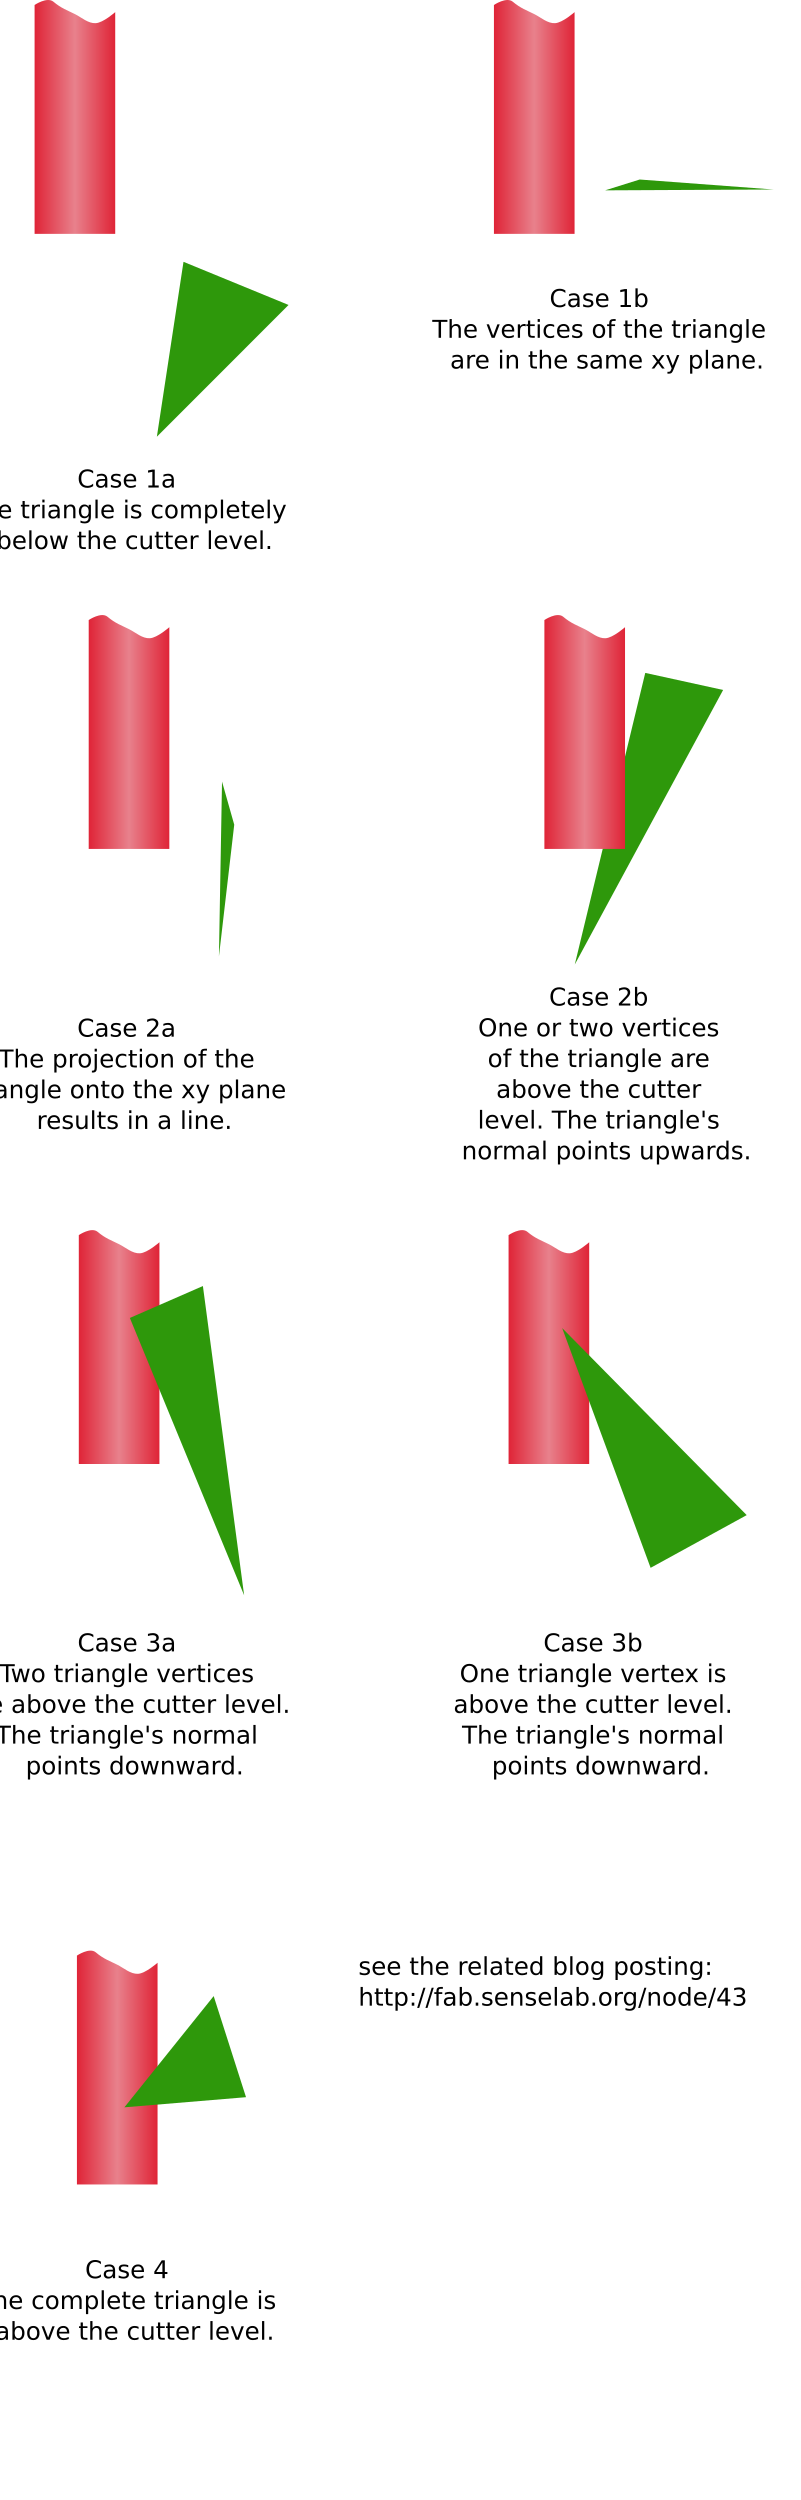
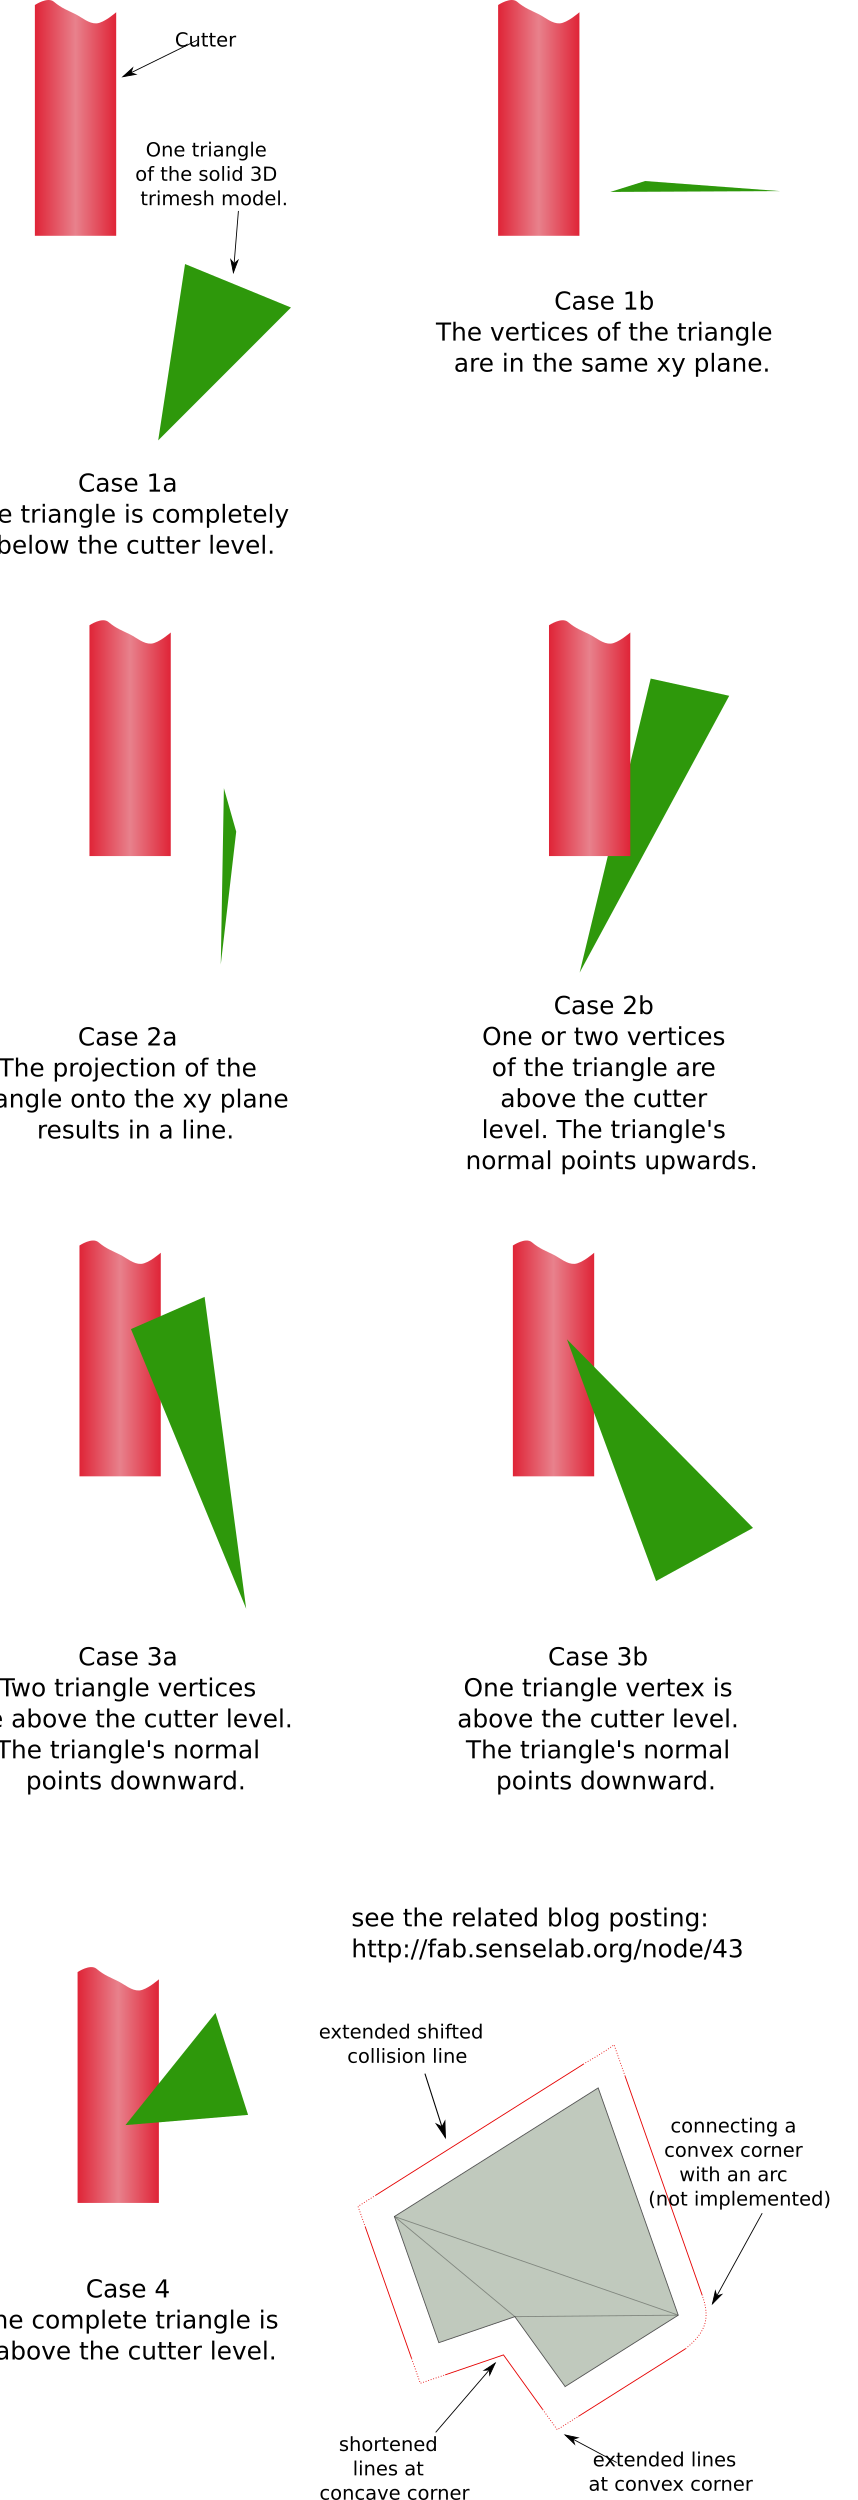
- <svg xmlns="http://www.w3.org/2000/svg" xmlns:xlink="http://www.w3.org/1999/xlink" width="910.524" height="2845.244" id="svg2" version="1.1">
+ <svg xmlns="http://www.w3.org/2000/svg" xmlns:xlink="http://www.w3.org/1999/xlink" width="967.53" height="2821.435" id="svg2" version="1.1">
  <defs id="defs4">
+     <marker orient="auto" refY="0" refX="0" id="Arrow1Lstart" style="overflow:visible">
+       <path id="path3687" d="M 0,0 5,-5 -12.5,0 5,5 0,0 z" style="fill-rule:evenodd;stroke:#000000;stroke-width:1pt;marker-start:none" transform="matrix(0.8,0,0,0.8,10,0)" />
+     </marker>
    <linearGradient id="linearGradient3644">
      <stop style="stop-color:#df2235;stop-opacity:1;" offset="0" id="stop3646" />
      <stop id="stop3652" offset="0.5" style="stop-color:#e8818c;stop-opacity:1;" />
      <stop style="stop-color:#df2235;stop-opacity:1;" offset="1" id="stop3648" />
    </linearGradient>
    <linearGradient xlink:href="#linearGradient3644" id="linearGradient4226" gradientUnits="userSpaceOnUse" gradientTransform="translate(-694.7439,-694.7598)" x1="287.602" y1="883.641" x2="381.363" y2="883.641" />
    <linearGradient xlink:href="#linearGradient3644" id="linearGradient4228" gradientUnits="userSpaceOnUse" gradientTransform="translate(-1694.744,-694.7598)" x1="287.602" y1="883.641" x2="381.363" y2="883.641" />
    <linearGradient xlink:href="#linearGradient3644" id="linearGradient4230" gradientUnits="userSpaceOnUse" gradientTransform="translate(-1134.744,-694.7598)" x1="287.602" y1="883.641" x2="381.363" y2="883.641" />
    <linearGradient xlink:href="#linearGradient3644" id="linearGradient4234" gradientUnits="userSpaceOnUse" gradientTransform="translate(165.2631,-694.7598)" x1="287.602" y1="883.641" x2="381.363" y2="883.641" />
    <linearGradient xlink:href="#linearGradient3644" id="linearGradient4236" gradientUnits="userSpaceOnUse" gradientTransform="translate(1025.263,-694.7598)" x1="287.602" y1="883.641" x2="381.363" y2="883.641" />
-     <linearGradient xlink:href="#linearGradient3644" id="linearGradient4240" gradientUnits="userSpaceOnUse" gradientTransform="translate(-274.7369,-694.7598)" x1="287.602" y1="883.641" x2="381.363" y2="883.641" />
+     <linearGradient xlink:href="#linearGradient3644" id="linearGradient5778" gradientUnits="userSpaceOnUse" gradientTransform="translate(-274.7369,-694.7598)" x1="287.602" y1="883.641" x2="381.363" y2="883.641" />
  </defs>
  <g id="layer1" transform="translate(1603.553,-33.73877)">
    <g id="g3891" transform="translate(-1926.069,1400)">
      <g transform="translate(-41.6624,0)" id="g3734">
        <path id="path3698" d="m 453.865,39.4 c 0,0 14.372,-9.706 21.46,-3.7 8.927,7.564 16.035,9.828 24.42,14.06 7.692,3.882 15.076,10.804 23.68,10.36 8.494,-0.438 22.2,-12.58 22.2,-12.58 l 0,252.342 -91.761,0 0,-260.482 z" style="fill:url(#linearGradient4234);fill-opacity:1;stroke:none" />
        <path id="path3702" d="M 595.093,97.352 642.033,449.385 511.965,133.693 595.093,97.352 z" style="fill:#2e980b;fill-opacity:1;stroke:none" />
      </g>
      <text id="text3708" y="513.159" x="506.964" style="font-size:28px;font-style:normal;font-weight:normal;text-align:center;text-anchor:middle;fill:#000000;fill-opacity:1;stroke:none;font-family:Bitstream Vera Sans" xml:space="preserve">
        <tspan y="513.159" x="506.964" id="tspan3710">Case 3a</tspan>
        <tspan id="tspan3712" y="548.159" x="506.964">Two triangle vertices</tspan>
        <tspan id="tspan3714" y="583.159" x="506.964">are above the cutter level.</tspan>
        <tspan id="tspan3716" y="618.159" x="506.964">The triangle's normal</tspan>
        <tspan id="tspan3718" y="653.159" x="506.964">points downward.</tspan>
      </text>
    </g>
    <g id="g4249">
      <g transform="translate(-2829.865,2220)" id="g3796">
        <path id="path3774" d="m 1313.866,39.4 c 0,0 14.372,-9.706 21.46,-3.7 8.927,7.564 16.035,9.828 24.42,14.06 7.692,3.882 15.076,10.804 23.68,10.36 8.494,-0.438 22.2,-12.58 22.2,-12.58 l 0,252.342 -91.761,0 0,-260.482 z" style="fill:url(#linearGradient4236);fill-opacity:1;stroke:none" />
        <path style="fill:#2e980b;fill-opacity:1;stroke:none" d="M 1469.496,85.482 1506.299,200.549 1367.884,212.084 1469.496,85.482 z" id="path3778" />
      </g>
      <text id="text3780" y="2626.586" x="-1419.051" style="font-size:28px;font-style:normal;font-weight:normal;text-align:center;text-anchor:middle;fill:#000000;fill-opacity:1;stroke:none;font-family:Bitstream Vera Sans" xml:space="preserve">
        <tspan y="2626.586" x="-1419.051" id="tspan3782">Case 4</tspan>
        <tspan id="tspan3784" y="2661.586" x="-1419.051">The complete triangle is</tspan>
        <tspan id="tspan3790" y="2696.586" x="-1419.051">above the cutter level.</tspan>
      </text>
    </g>
-     <g id="g3852" transform="translate(1.955078,0)">
-       <g transform="translate(-1160,0)" id="g3844">
-         <path id="path3676" d="m -406.142,39.4 c 0,0 14.372,-9.706 21.46,-3.7 8.927,7.564 16.035,9.828 24.42,14.06 7.692,3.882 15.076,10.804 23.68,10.36 8.494,-0.438 22.2,-12.58 22.2,-12.58 l 0,252.342 -91.761,0 0,-260.482 z" style="fill:url(#linearGradient4226);fill-opacity:1;stroke:none" />
-         <path id="path3680" d="m -236.672,331.725 119.561,49.09 -149.867,149.95 30.306,-199.04 z" style="fill:#2e980b;fill-opacity:1;stroke:none" />
-       </g>
-       <text id="text3686" y="588.586" x="-1421.279" style="font-size:28px;font-style:normal;font-weight:normal;text-align:center;text-anchor:middle;fill:#000000;fill-opacity:1;stroke:none;font-family:Bitstream Vera Sans" xml:space="preserve">
-         <tspan id="tspan3690" y="588.586" x="-1421.279">Case 1a</tspan>
-         <tspan id="tspan3692" y="623.586" x="-1421.279">The triangle is completely</tspan>
-         <tspan id="tspan3732" y="658.586" x="-1421.279">below the cutter level.</tspan>
-       </text>
-     </g>
    <g id="g4282">
      <g transform="translate(-656.4544,700)" id="g3818">
        <path style="fill:url(#linearGradient4230);fill-opacity:1;stroke:none" d="m -846.141,39.4 c 0,0 14.372,-9.706 21.46,-3.7 8.927,7.564 16.035,9.828 24.42,14.06 7.692,3.882 15.076,10.804 23.68,10.36 8.494,-0.438 22.2,-12.58 22.2,-12.58 l 0,252.342 -91.761,0 0,-260.482 z" id="path3802" />
        <path style="fill:#2e980b;fill-opacity:1;stroke:none" d="m -694.415,223.234 13.9,49.09 -17.424,149.95 3.523,-199.04 z" id="path3806" />
      </g>
      <text id="text3808" y="1213.586" x="-1419.413" style="font-size:28px;font-style:normal;font-weight:normal;text-align:center;text-anchor:middle;fill:#000000;fill-opacity:1;stroke:none;font-family:Bitstream Vera Sans" xml:space="preserve">
        <tspan y="1213.586" x="-1419.413" id="tspan3810">Case 2a</tspan>
        <tspan id="tspan3812" y="1248.586" x="-1419.413">The projection of the</tspan>
        <tspan id="tspan3814" y="1283.586" x="-1419.413">triangle onto the xy plane</tspan>
        <tspan id="tspan3816" y="1318.586" x="-1419.413">results in a line.</tspan>
      </text>
    </g>
    <g id="g3880" transform="translate(-997.8419,700)">
      <path id="path3657" d="M 217.269,118.994 48.443,431.45 128.65,99.567 217.269,118.994 z" style="fill:#2e980b;fill-opacity:1;stroke:none" />
-       <path id="rect3642" d="m 13.865,39.4 c 0,0 14.372,-9.706 21.46,-3.7 8.927,7.564 16.035,9.828 24.42,14.06 7.692,3.882 15.076,10.804 23.68,10.36 8.494,-0.438 22.2,-12.58 22.2,-12.58 l 0,252.342 -91.761,0 0,-260.482 z" style="fill:url(#linearGradient4240);fill-opacity:1;stroke:none" />
+       <path id="rect3642" d="m 13.865,39.4 c 0,0 14.372,-9.706 21.46,-3.7 8.927,7.564 16.035,9.828 24.42,14.06 7.692,3.882 15.076,10.804 23.68,10.36 8.494,-0.438 22.2,-12.58 22.2,-12.58 l 0,252.342 -91.761,0 0,-260.482 z" style="fill:url(#linearGradient5778);fill-opacity:1;stroke:none" />
      <text id="text3660" y="478.159" x="115.725" style="font-size:28px;font-style:normal;font-weight:normal;text-align:center;text-anchor:middle;fill:#000000;fill-opacity:1;stroke:none;font-family:Bitstream Vera Sans" xml:space="preserve">
        <tspan y="478.159" x="115.725" id="tspan3662">Case 2b</tspan>
        <tspan id="tspan3664" y="513.159" x="115.725">One or two vertices</tspan>
        <tspan id="tspan3720" y="548.159" x="115.725">of the triangle are</tspan>
        <tspan id="tspan3724" y="583.159" x="115.725">above the cutter</tspan>
        <tspan id="tspan3728" y="618.159" x="115.725">level. The triangle's</tspan>
        <tspan id="tspan3730" y="653.159" x="115.725">normal points upwards.</tspan>
      </text>
    </g>
    <g id="g4265">
      <g transform="translate(364.7435,0)" id="g3838">
        <path style="fill:url(#linearGradient4228);fill-opacity:1;stroke:none" d="m -1406.141,39.4 c 0,0 14.372,-9.706 21.46,-3.7 8.927,7.564 16.035,9.828 24.42,14.06 7.692,3.882 15.076,10.804 23.68,10.36 8.494,-0.438 22.2,-12.58 22.2,-12.58 l 0,252.342 -91.761,0 0,-260.482 z" id="path3824" />
        <path style="fill:#2e980b;fill-opacity:1;stroke:none" d="m -1240.28,238.047 152.207,11.366 -191.57,0.96 39.362,-12.326 z" id="path3828" />
      </g>
      <text id="text3830" y="383.159" x="-881.577" style="font-size:28px;font-style:normal;font-weight:normal;text-align:center;text-anchor:middle;fill:#000000;fill-opacity:1;stroke:none;font-family:Bitstream Vera Sans" xml:space="preserve">
        <tspan y="383.159" x="-881.577" id="tspan3832">Case 1b</tspan>
        <tspan id="tspan3834" y="418.159" x="-881.577">The vertices of the triangle</tspan>
        <tspan id="tspan3836" y="453.159" x="-881.577">are in the same xy plane.</tspan>
      </text>
    </g>
    <g id="g3902" transform="translate(-1828.86,1400)">
      <g transform="translate(-49.75019,0)" id="g3766">
        <use x="0" y="0" xlink:href="#rect3642" id="use3748" transform="translate(840,0)" width="744.094" height="1052.362" />
        <path id="use3750" d="m 1015.504,418.081 -100.653,-272.899 210.023,212.902 -109.369,59.997 z" style="fill:#2e980b;fill-opacity:1;stroke:none" />
      </g>
      <text id="text3754" y="513.159" x="940.296" style="font-size:28px;font-style:normal;font-weight:normal;text-align:center;text-anchor:middle;fill:#000000;fill-opacity:1;stroke:none;font-family:Bitstream Vera Sans" xml:space="preserve">
        <tspan y="513.159" x="940.296" id="tspan3756">Case 3b</tspan>
        <tspan id="tspan3758" y="548.159" x="944.753">One triangle vertex is </tspan>
        <tspan id="tspan3760" y="583.159" x="940.296">above the cutter level.</tspan>
        <tspan id="tspan3762" y="618.159" x="940.296">The triangle's normal</tspan>
        <tspan id="tspan3764" y="653.159" x="940.296">points downward.</tspan>
      </text>
    </g>
-     <text xml:space="preserve" style="font-size:28px;font-style:normal;font-weight:normal;text-align:start;text-anchor:start;fill:#000000;fill-opacity:1;stroke:none;font-family:Bitstream Vera Sans" x="-1195.695" y="2281.357" id="text2894">
-       <tspan id="tspan2896" x="-1195.695" y="2281.357">see the related blog posting:</tspan>
-       <tspan x="-1195.695" y="2316.357" id="tspan2898">http://fab.senselab.org/node/43</tspan>
+     <text xml:space="preserve" style="font-size:28px;font-style:normal;font-weight:normal;text-align:start;text-anchor:start;fill:#000000;fill-opacity:1;stroke:none;font-family:Bitstream Vera Sans" x="-1207.024" y="2207.716" id="text2894">
+       <tspan id="tspan2896" x="-1207.024" y="2207.716">see the related blog posting:</tspan>
+       <tspan x="-1207.024" y="2242.716" id="tspan2898">http://fab.senselab.org/node/43</tspan>
    </text>
+     <g id="g4339">
+       <g transform="translate(-1158.045,0)" id="g3844">
+         <path id="path3676" d="m -406.142,39.4 c 0,0 14.372,-9.706 21.46,-3.7 8.927,7.564 16.035,9.828 24.42,14.06 7.692,3.882 15.076,10.804 23.68,10.36 8.494,-0.438 22.2,-12.58 22.2,-12.58 l 0,252.342 -91.761,0 0,-260.482 z" style="fill:url(#linearGradient4226);fill-opacity:1;stroke:none" />
+         <path id="path3680" d="m -236.672,331.725 119.561,49.09 -149.867,149.95 30.306,-199.04 z" style="fill:#2e980b;fill-opacity:1;stroke:none" />
+       </g>
+       <text id="text3686" y="588.586" x="-1419.324" style="font-size:28px;font-style:normal;font-weight:normal;text-align:center;text-anchor:middle;fill:#000000;fill-opacity:1;stroke:none;font-family:Bitstream Vera Sans" xml:space="preserve">
+         <tspan id="tspan3690" y="588.586" x="-1419.324">Case 1a</tspan>
+         <tspan id="tspan3692" y="623.586" x="-1419.324">The triangle is completely</tspan>
+         <tspan id="tspan3732" y="658.586" x="-1419.324">below the cutter level.</tspan>
+       </text>
+       <path transform="translate(-1603.553,33.73877)" id="path2900" d="m 148.698,96.451 0,0" style="fill:none;stroke:#000000;stroke-width:1px;stroke-linecap:butt;stroke-linejoin:miter;stroke-opacity:1" />
+       <path transform="translate(-1603.553,33.73877)" id="path2908" d="M 138.785,86.538 222.339,45.469 138.785,86.538" style="fill:none;stroke:#000000;stroke-width:1px;stroke-linecap:butt;stroke-linejoin:miter;stroke-opacity:1;marker-start:url(#Arrow1Lstart)" />
+       <text id="text4132" y="86.288" x="-1340.468" style="font-size:28px;font-style:normal;font-weight:normal;text-align:center;text-anchor:middle;fill:#000000;fill-opacity:1;stroke:none;font-family:Bitstream Vera Sans" xml:space="preserve">
+         <tspan style="font-size:22px" y="86.288" x="-1340.468" id="tspan4134">Cutter</tspan>
+       </text>
+       <path transform="translate(-1603.553,33.73877)" id="path4136" d="m 263.408,307.461 5.665,-69.392 -5.665,69.392" style="fill:none;stroke:#000000;stroke-width:1px;stroke-linecap:butt;stroke-linejoin:miter;stroke-opacity:1;marker-start:url(#Arrow1Lstart)" />
+       <text id="text4324" y="210.316" x="-1330.728" style="font-size:28px;font-style:normal;font-weight:normal;text-align:center;text-anchor:middle;fill:#000000;fill-opacity:1;stroke:none;font-family:Bitstream Vera Sans" xml:space="preserve">
+         <tspan style="font-size:22px" y="210.316" x="-1330.728" id="tspan4326">One triangle</tspan>
+         <tspan style="font-size:22px" id="tspan4328" y="237.816" x="-1330.728">of the solid 3D</tspan>
+         <tspan style="font-size:22px" id="tspan4330" y="265.316" x="-1330.728">trimesh model.</tspan>
+       </text>
+     </g>
+     <g id="g5875">
+       <g id="g5780">
+         <path style="opacity:0.67;fill:#a1af9c;fill-opacity:1;stroke:#000000;stroke-opacity:1" d="m -965.742,2727.135 -56.768,-78.876 -85.776,29.326 -50.135,-142.339 229.954,-145.149 90.341,256.487 -127.615,80.552 z" id="path2897" />
+         <path id="path5873" d="m -898.04,2376.959 -12.5,-35.562 c 0,0 -1.3e-4,10e-5 -2e-4,2e-4 -9.809,7.849 -31.844,20.156 -31.844,20.156 l -2.094,1.312 -0.031,0.031" style="font-size:medium;font-style:normal;font-variant:normal;font-weight:normal;font-stretch:normal;text-indent:0;text-align:start;text-decoration:none;line-height:normal;letter-spacing:normal;word-spacing:normal;text-transform:none;direction:ltr;block-progression:tb;writing-mode:lr-tb;text-anchor:start;color:#000000;fill:none;stroke:#e50000;stroke-width:1;stroke-miterlimit:4;stroke-opacity:1;stroke-dasharray:1,2;marker:none;visibility:visible;display:inline;overflow:visible;enable-background:accumulate;font-family:Bitstream Vera Sans;-inkscape-font-specification:Bitstream Vera Sans;stroke-dashoffset:0" />
+         <path id="path5871" d="m -810.972,2624.343 c -29.048,-82.452 -58.088,-164.907 -87.068,-247.383" style="font-size:medium;font-style:normal;font-variant:normal;font-weight:normal;font-stretch:normal;text-indent:0;text-align:start;text-decoration:none;line-height:normal;letter-spacing:normal;word-spacing:normal;text-transform:none;direction:ltr;block-progression:tb;writing-mode:lr-tb;text-anchor:start;color:#000000;fill:none;stroke:#e50000;stroke-width:1;stroke-miterlimit:4;stroke-opacity:1;stroke-dasharray:none;marker:none;visibility:visible;display:inline;overflow:visible;enable-background:accumulate;font-family:Bitstream Vera Sans;-inkscape-font-specification:Bitstream Vera Sans" />
+         <path id="path5869" d="m -1179.228,2511.053 -20.25,12.781 7.969,22.562" style="font-size:medium;font-style:normal;font-variant:normal;font-weight:normal;font-stretch:normal;text-indent:0;text-align:start;text-decoration:none;line-height:normal;letter-spacing:normal;word-spacing:normal;text-transform:none;direction:ltr;block-progression:tb;writing-mode:lr-tb;text-anchor:start;color:#000000;fill:none;stroke:#e50000;stroke-width:1;stroke-miterlimit:4;stroke-opacity:1;stroke-dasharray:1,2;marker:none;visibility:visible;display:inline;overflow:visible;enable-background:accumulate;font-family:Bitstream Vera Sans;-inkscape-font-specification:Bitstream Vera Sans;stroke-dashoffset:0" />
+         <path id="path5867" d="m -944.509,2362.897 c -78.237,49.391 -156.479,98.775 -234.719,148.156" style="font-size:medium;font-style:normal;font-variant:normal;font-weight:normal;font-stretch:normal;text-indent:0;text-align:start;text-decoration:none;line-height:normal;letter-spacing:normal;word-spacing:normal;text-transform:none;direction:ltr;block-progression:tb;writing-mode:lr-tb;text-anchor:start;color:#000000;fill:none;stroke:#e50000;stroke-width:1;stroke-miterlimit:4;stroke-opacity:1;stroke-dasharray:none;marker:none;visibility:visible;display:inline;overflow:visible;enable-background:accumulate;font-family:Bitstream Vera Sans;-inkscape-font-specification:Bitstream Vera Sans" />
+         <path id="path5865" d="m -1139.04,2695.491 9.844,27.969 28.094,-9.531" style="font-size:medium;font-style:normal;font-variant:normal;font-weight:normal;font-stretch:normal;text-indent:0;text-align:start;text-decoration:none;line-height:normal;letter-spacing:normal;word-spacing:normal;text-transform:none;direction:ltr;block-progression:tb;writing-mode:lr-tb;text-anchor:start;color:#000000;fill:none;stroke:#e50000;stroke-width:1;stroke-miterlimit:4;stroke-opacity:1;stroke-dasharray:1,2;marker:none;visibility:visible;display:inline;overflow:visible;enable-background:accumulate;font-family:Bitstream Vera Sans;-inkscape-font-specification:Bitstream Vera Sans;stroke-dashoffset:0" />
+         <path id="path5863" d="m -1191.509,2546.397 c 17.504,49.696 34.976,99.397 52.469,149.094" style="font-size:medium;font-style:normal;font-variant:normal;font-weight:normal;font-stretch:normal;text-indent:0;text-align:start;text-decoration:none;line-height:normal;letter-spacing:normal;word-spacing:normal;text-transform:none;direction:ltr;block-progression:tb;writing-mode:lr-tb;text-anchor:start;color:#000000;fill:none;stroke:#e50000;stroke-width:1;stroke-miterlimit:4;stroke-opacity:1;stroke-dasharray:none;marker:none;visibility:visible;display:inline;overflow:visible;enable-background:accumulate;font-family:Bitstream Vera Sans;-inkscape-font-specification:Bitstream Vera Sans" />
+         <path id="path5861" d="m -991.134,2752.928 16.469,22.906 23.875,-15.062" style="font-size:medium;font-style:normal;font-variant:normal;font-weight:normal;font-stretch:normal;text-indent:0;text-align:start;text-decoration:none;line-height:normal;letter-spacing:normal;word-spacing:normal;text-transform:none;direction:ltr;block-progression:tb;writing-mode:lr-tb;text-anchor:start;color:#000000;fill:none;stroke:#e50000;stroke-width:1;stroke-miterlimit:4;stroke-opacity:1;stroke-dasharray:1,2;marker:none;visibility:visible;display:inline;overflow:visible;enable-background:accumulate;font-family:Bitstream Vera Sans;-inkscape-font-specification:Bitstream Vera Sans;stroke-dashoffset:0" />
+         <path id="path5859" d="m -1101.103,2713.928 c 21.99,-7.448 43.861,-14.988 65.75,-22.5 14.746,20.498 29.487,41.016 44.219,61.5" style="font-size:medium;font-style:normal;font-variant:normal;font-weight:normal;font-stretch:normal;text-indent:0;text-align:start;text-decoration:none;line-height:normal;letter-spacing:normal;word-spacing:normal;text-transform:none;direction:ltr;block-progression:tb;writing-mode:lr-tb;text-anchor:start;color:#000000;fill:none;stroke:#e50000;stroke-width:1;stroke-miterlimit:4;stroke-opacity:1;stroke-dasharray:none;marker:none;visibility:visible;display:inline;overflow:visible;enable-background:accumulate;font-family:Bitstream Vera Sans;-inkscape-font-specification:Bitstream Vera Sans" />
+         <path id="path5857" d="m -950.79,2760.772 120.958,-76.351" style="font-size:medium;font-style:normal;font-variant:normal;font-weight:normal;font-stretch:normal;text-indent:0;text-align:start;text-decoration:none;line-height:normal;letter-spacing:normal;word-spacing:normal;text-transform:none;direction:ltr;block-progression:tb;writing-mode:lr-tb;text-anchor:start;color:#000000;fill:none;stroke:#e50000;stroke-width:1;stroke-miterlimit:4;stroke-opacity:1;stroke-dasharray:none;marker:none;visibility:visible;display:inline;overflow:visible;enable-background:accumulate;font-family:Bitstream Vera Sans;-inkscape-font-specification:Bitstream Vera Sans" />
+         <path id="path4357" d="m -829.832,2684.421 c 23.745,-19.104 27.706,-34.969 18.86,-60.078" style="font-size:medium;font-style:normal;font-variant:normal;font-weight:normal;font-stretch:normal;text-indent:0;text-align:start;text-decoration:none;line-height:normal;letter-spacing:normal;word-spacing:normal;text-transform:none;direction:ltr;block-progression:tb;writing-mode:lr-tb;text-anchor:start;color:#000000;fill:none;stroke:#e50000;stroke-width:1;stroke-miterlimit:4;stroke-opacity:1;stroke-dasharray:1,2;marker:none;visibility:visible;display:inline;overflow:visible;enable-background:accumulate;font-family:Bitstream Vera Sans;-inkscape-font-specification:Bitstream Vera Sans;stroke-dashoffset:0" />
+         <path style="opacity:0.33;fill:none;stroke:#000000;stroke-width:1px;stroke-linecap:butt;stroke-linejoin:miter;stroke-opacity:1" d="m -838.128,2646.583 -184.383,1.675 -135.911,-113.013 320.294,111.338" id="path4946" />
+         <path style="fill:none;stroke:#000000;stroke-width:1.215px;stroke-linecap:butt;stroke-linejoin:miter;stroke-opacity:1;marker-start:url(#Arrow1Lstart)" d="m -1100.988,2445.792 -22.994,-71.806 22.994,71.806" id="path4950" />
+         <text xml:space="preserve" style="font-size:22px;font-style:normal;font-weight:normal;text-align:center;text-anchor:middle;fill:#000000;fill-opacity:1;stroke:none;font-family:Bitstream Vera Sans" x="-1112.43" y="2334.295" id="text5138">
+           <tspan id="tspan5140" x="-1112.43" y="2334.295">extended shifted</tspan>
+           <tspan x="-1112.43" y="2361.795" id="tspan5142">collision line</tspan>
+         </text>
+         <path style="fill:none;stroke:#000000;stroke-width:1px;stroke-linecap:butt;stroke-linejoin:miter;stroke-opacity:1;marker-start:url(#Arrow1Lstart)" d="m -1044.78,2700.736 -67.093,78.108 67.093,-78.108" id="path5144" />
+         <text xml:space="preserve" style="font-size:22px;font-style:normal;font-weight:normal;text-align:center;text-anchor:middle;fill:#000000;fill-opacity:1;stroke:none;font-family:Bitstream Vera Sans" x="-1126.89" y="2799.862" id="text5332">
+           <tspan id="tspan5334" x="-1126.89" y="2799.862">shortened</tspan>
+           <tspan x="-1126.89" y="2827.362" id="tspan5336">lines at</tspan>
+           <tspan x="-1126.89" y="2854.862" id="tspan5338">concave corner</tspan>
+         </text>
+         <path style="fill:none;stroke:#000000;stroke-width:1px;stroke-linecap:butt;stroke-linejoin:miter;stroke-opacity:1;marker-start:url(#Arrow1Lstart)" d="m -965.67,2781.848 58.08,31.043 -58.08,-31.043" id="path5348" />
+         <text xml:space="preserve" style="font-size:22px;font-style:normal;font-weight:normal;text-align:center;text-anchor:middle;fill:#000000;fill-opacity:1;stroke:none;font-family:Bitstream Vera Sans" x="-815.195" y="2817.211" id="text5536">
+           <tspan id="tspan5538" x="-815.195" y="2817.211">extended lines</tspan>
+           <tspan x="-815.195" y="2844.711" id="tspan5540">at convex corner</tspan>
+         </text>
+         <text xml:space="preserve" style="font-size:22px;font-style:normal;font-weight:normal;text-align:center;text-anchor:middle;fill:#000000;fill-opacity:1;stroke:none;font-family:Bitstream Vera Sans" x="-737.354" y="2440.376" id="text5576">
+           <tspan x="-737.354" y="2440.376" id="tspan5580">connecting a</tspan>
+           <tspan id="tspan5806" x="-737.354" y="2467.876">convex corner</tspan>
+           <tspan x="-737.354" y="2495.376" id="tspan5582">with an arc</tspan>
+           <tspan x="-737.354" y="2522.876" id="tspan5586">(not implemented)</tspan>
+         </text>
+         <path style="fill:none;stroke:#000000;stroke-width:1px;stroke-linecap:butt;stroke-linejoin:miter;stroke-opacity:1;marker-start:url(#Arrow1Lstart)" d="M 804.113,2599.904 860.191,2497.763 804.113,2599.904" id="path5590" transform="translate(-1603.553,33.73877)" />
+       </g>
+     </g>
  </g>
</svg>
